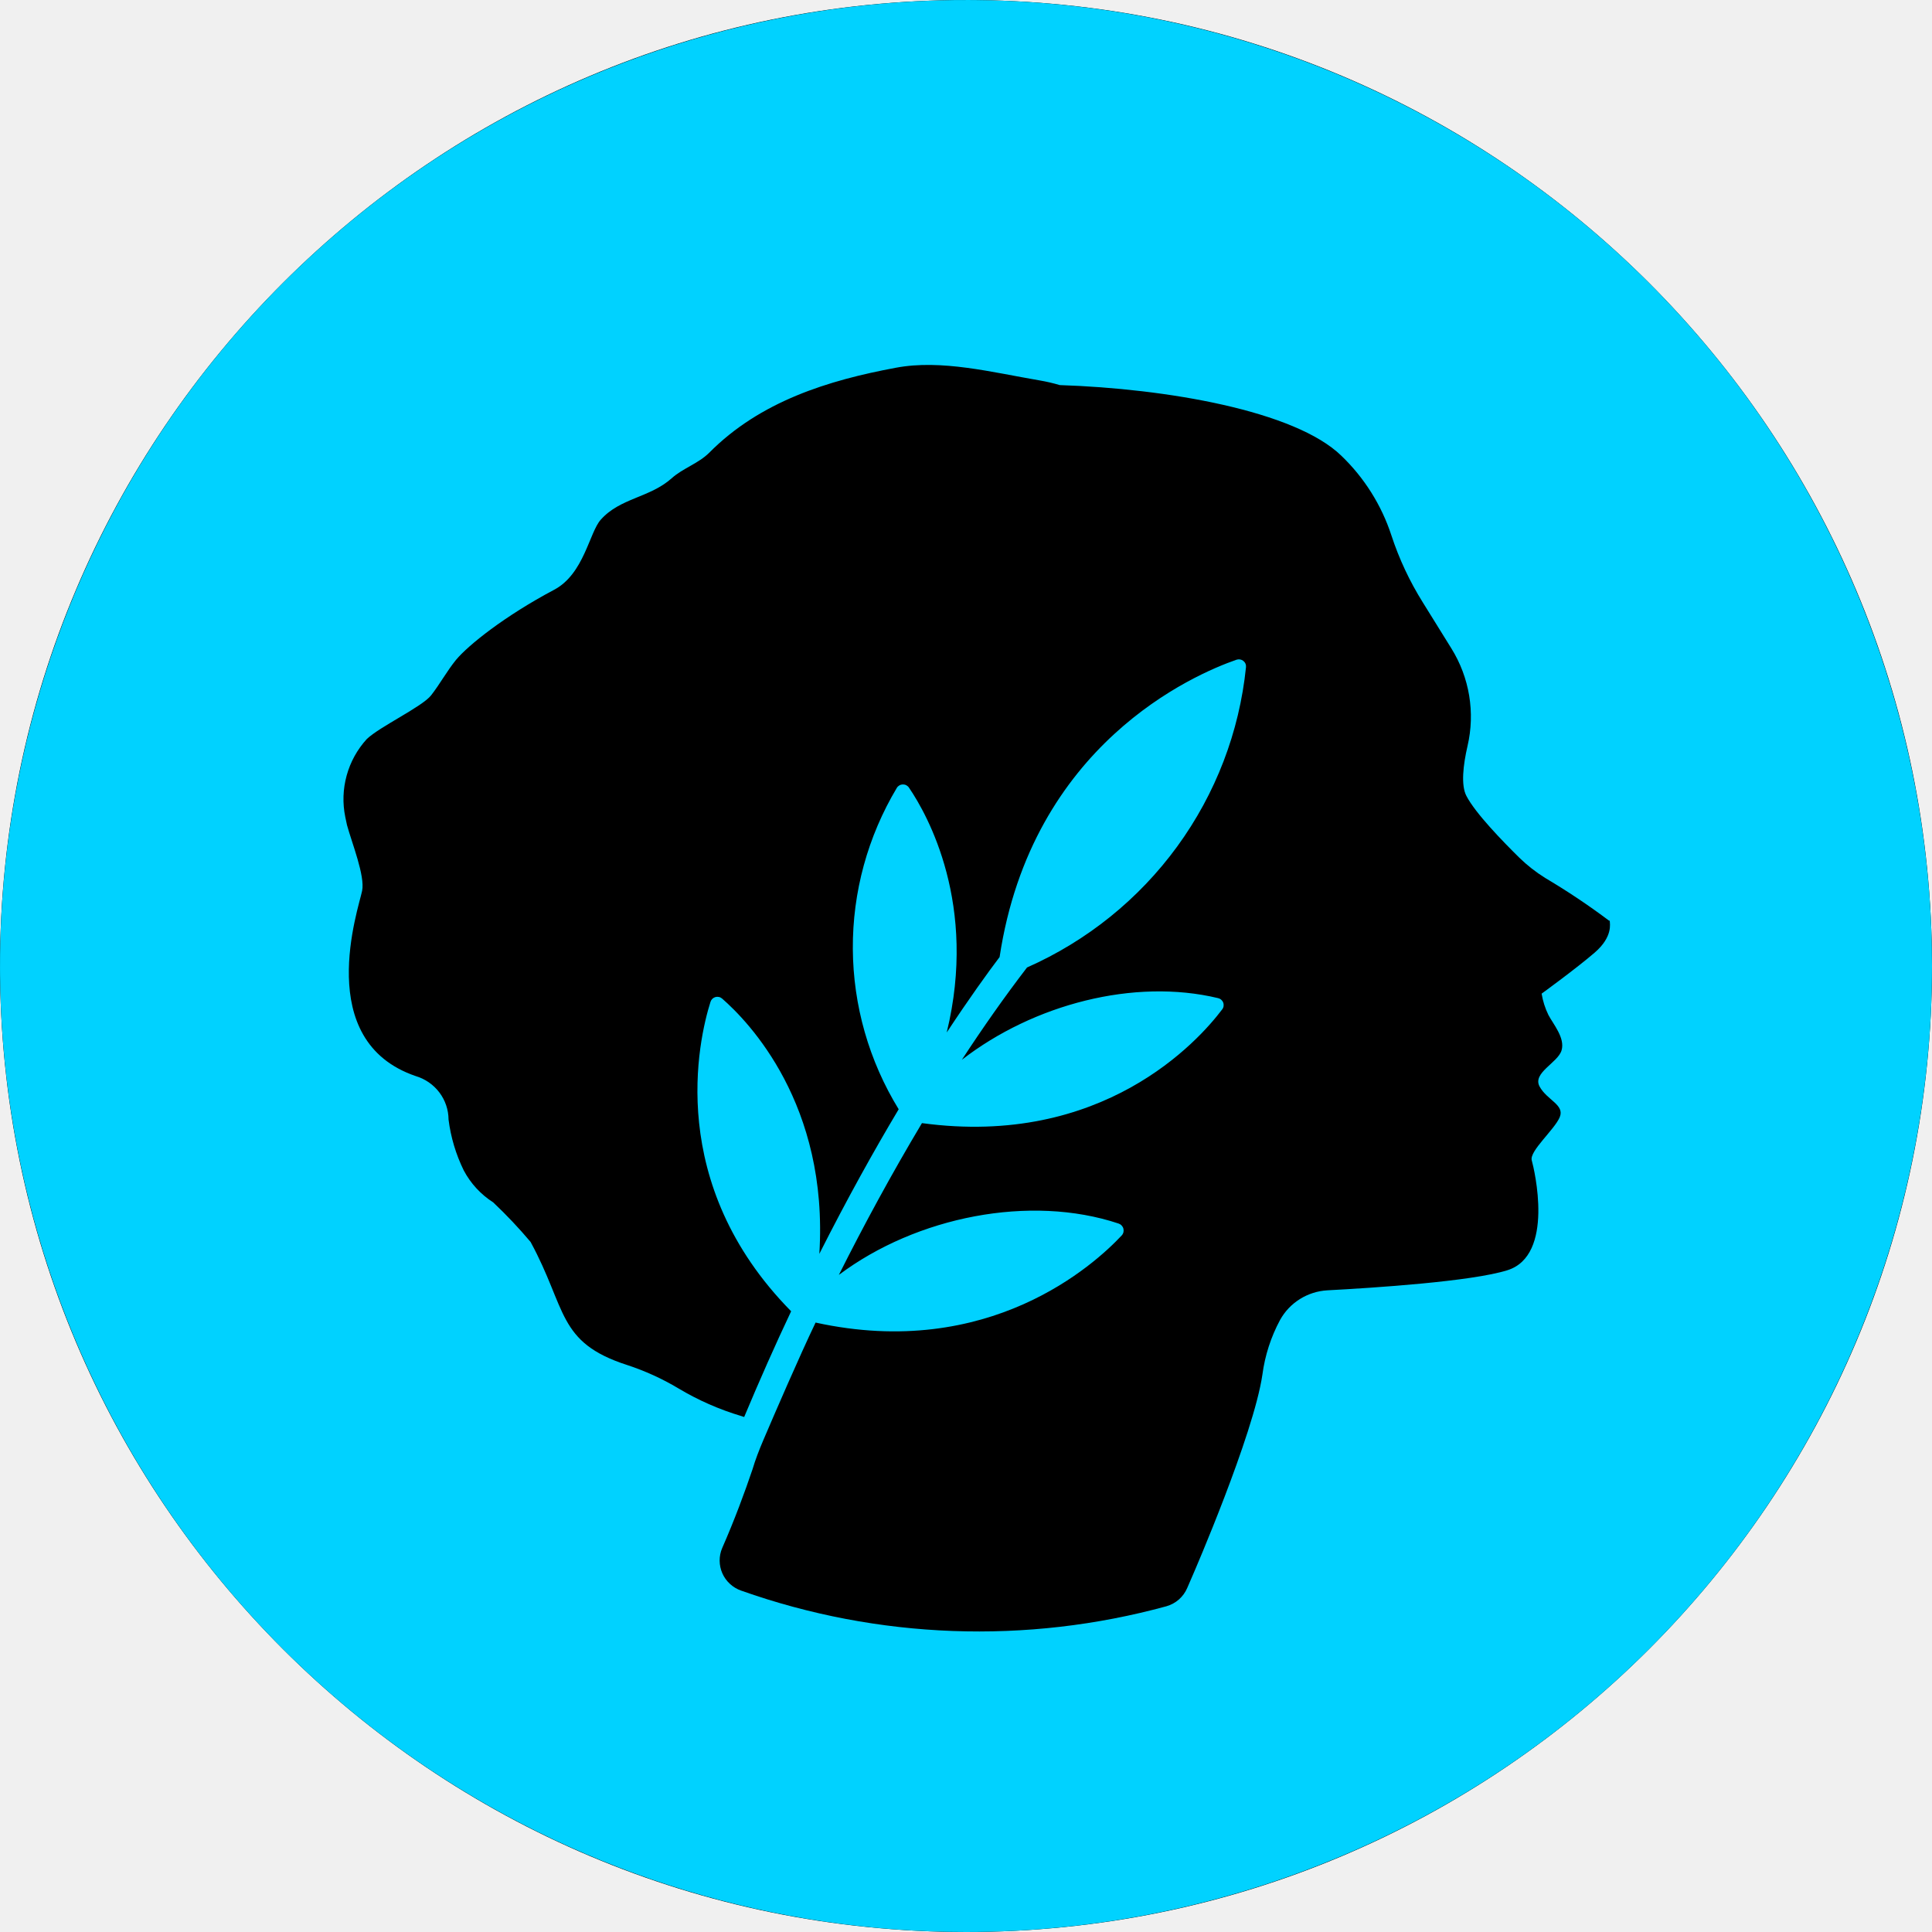
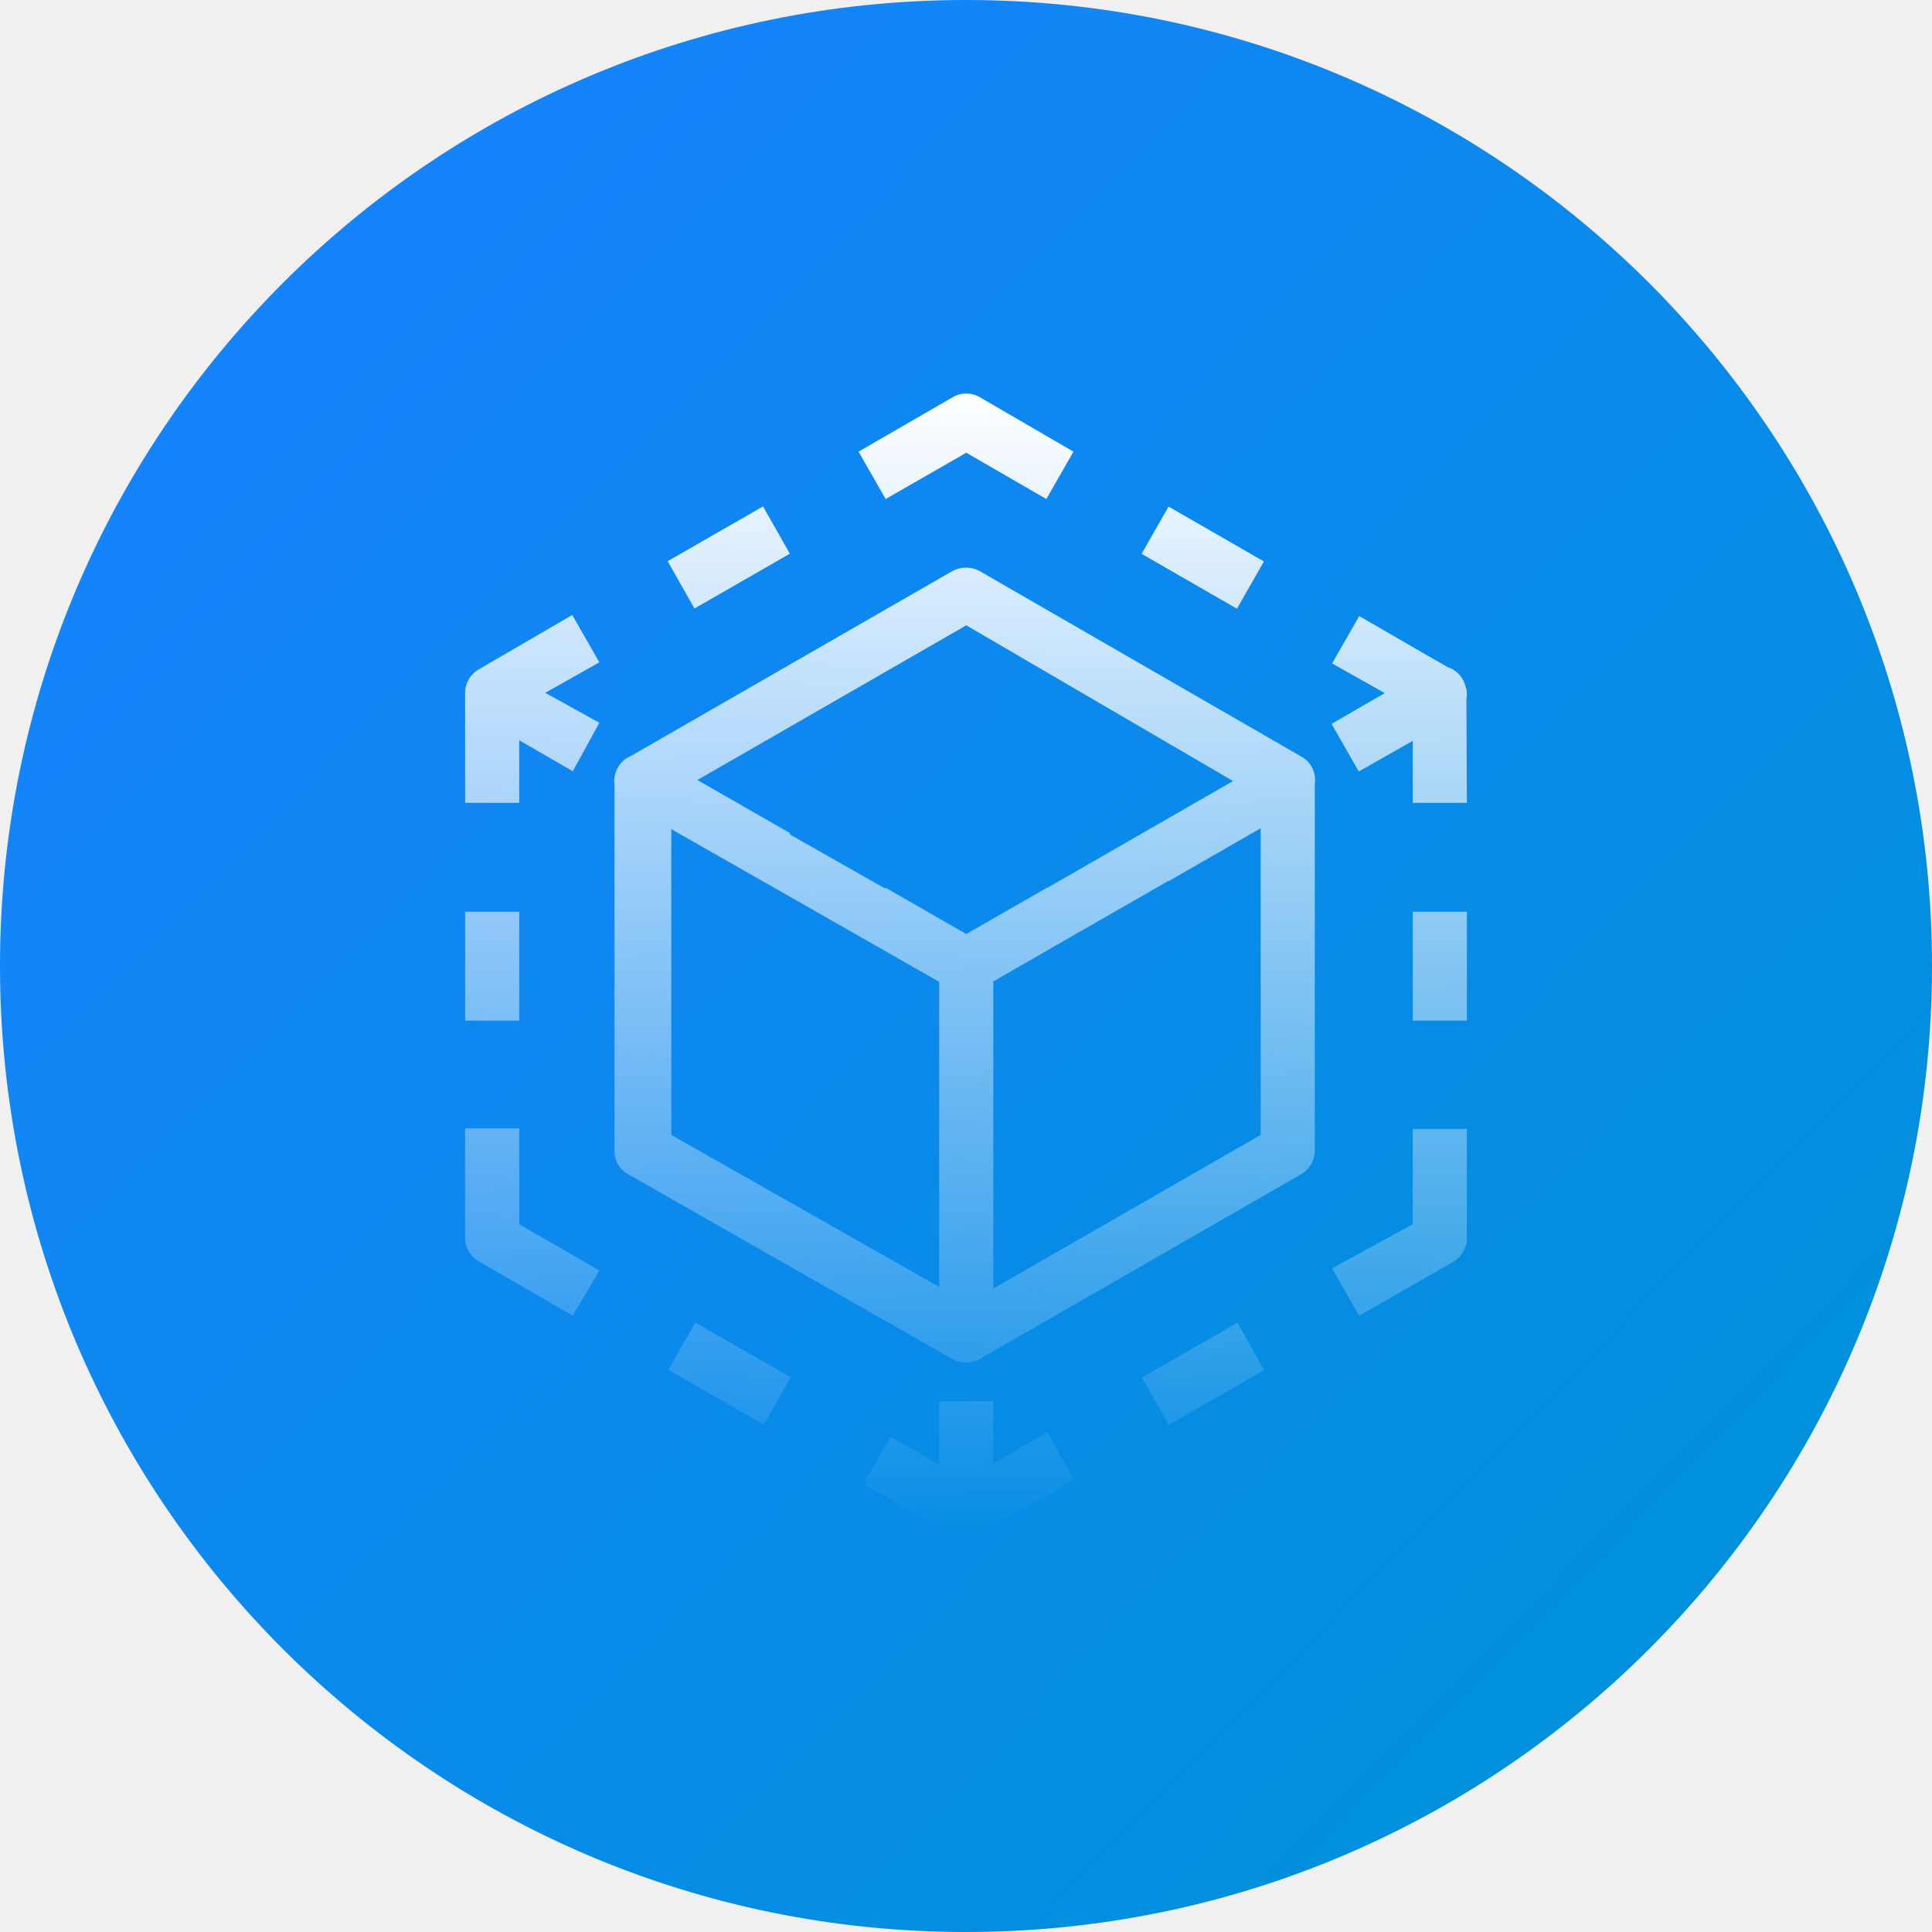
- <svg xmlns="http://www.w3.org/2000/svg" width="90" height="90" viewBox="0 0 90 90" fill="none">
-   <g id="Frame 445">
-     <g clip-path="url(#clip0_302_102)">
-       <rect width="90" height="90" rx="45" fill="black" />
-       <path id="Vector" d="M90 45C90 36.1 87.361 27.4 82.416 19.999C77.472 12.599 70.443 6.831 62.221 3.425C53.998 0.019 44.95 -0.872 36.221 0.865C27.492 2.601 19.474 6.887 13.18 13.18C6.887 19.474 2.601 27.492 0.865 36.221C-0.872 44.95 0.019 53.998 3.425 62.221C6.831 70.443 12.599 77.472 19.999 82.416C27.4 87.361 36.1 90 45 90C56.935 90 68.381 85.259 76.82 76.82C85.259 68.381 90 56.935 90 45Z" fill="#00D2FF" />
-       <path id="Vector_2" d="M74.957 42.889C74.007 42.175 73.018 41.513 71.995 40.907C71.553 40.633 71.142 40.312 70.771 39.95C70.007 39.197 68.733 37.889 68.313 37.081C68.049 36.586 68.159 35.634 68.363 34.752C68.726 33.196 68.455 31.562 67.609 30.203L66.28 28.062C65.668 27.084 65.176 26.036 64.817 24.941C64.357 23.533 63.556 22.258 62.484 21.229C60.326 19.133 54.337 18.102 49.367 17.939C49.059 17.847 48.745 17.775 48.428 17.721C46.215 17.344 43.857 16.73 41.734 17.131C38.587 17.716 35.411 18.692 33.033 21.095C32.533 21.591 31.809 21.814 31.295 22.275C30.271 23.191 28.892 23.191 27.988 24.207C27.453 24.797 27.209 26.734 25.815 27.473C23.507 28.697 21.819 30.049 21.244 30.738C20.82 31.259 20.495 31.863 20.081 32.393C19.666 32.923 17.678 33.855 17.084 34.43C16.642 34.915 16.322 35.496 16.149 36.126C15.975 36.756 15.953 37.417 16.084 38.057C16.119 38.211 16.144 38.335 16.164 38.434C16.394 39.276 17.009 40.797 16.869 41.496C16.704 42.324 14.556 48.488 19.366 50.128C19.806 50.259 20.192 50.526 20.468 50.891C20.743 51.256 20.893 51.699 20.895 52.155C20.999 52.978 21.238 53.778 21.604 54.524C21.924 55.128 22.395 55.64 22.973 56.01C23.589 56.591 24.171 57.207 24.716 57.854C26.414 60.971 25.94 62.532 29.212 63.587C30.048 63.861 30.85 64.226 31.604 64.677C32.523 65.227 33.508 65.66 34.536 65.966L34.666 66.01C35.392 64.276 36.121 62.634 36.854 61.084C30.995 55.138 32.533 48.453 33.098 46.669C33.114 46.617 33.144 46.569 33.183 46.53C33.223 46.491 33.272 46.463 33.325 46.447C33.379 46.432 33.436 46.431 33.49 46.443C33.545 46.454 33.595 46.48 33.637 46.516C34.866 47.586 38.607 51.437 38.168 58.409C39.462 55.847 40.715 53.597 41.864 51.674C40.481 49.421 39.743 46.837 39.728 44.199C39.713 41.56 40.422 38.968 41.779 36.7C41.809 36.651 41.851 36.612 41.901 36.584C41.951 36.556 42.007 36.542 42.064 36.542C42.121 36.542 42.177 36.556 42.227 36.584C42.277 36.612 42.319 36.651 42.349 36.7C43.213 37.968 45.551 42.15 44.102 48.097C45.156 46.501 46.005 45.322 46.565 44.583C48.063 34.673 55.616 31.422 57.599 30.733C57.652 30.715 57.709 30.71 57.765 30.719C57.821 30.728 57.873 30.751 57.917 30.785C57.962 30.82 57.997 30.865 58.019 30.917C58.041 30.968 58.049 31.024 58.043 31.08C57.735 34.096 56.629 36.978 54.838 39.434C53.047 41.891 50.634 43.834 47.843 45.069C46.789 46.442 45.775 47.889 44.806 49.37C48.153 46.779 52.843 45.56 56.74 46.496C56.795 46.508 56.846 46.533 56.888 46.57C56.93 46.607 56.963 46.653 56.982 46.706C57.002 46.758 57.007 46.815 56.999 46.87C56.991 46.925 56.969 46.977 56.934 47.021C55.816 48.508 51.36 53.463 42.948 52.319C41.53 54.692 40.231 57.09 39.077 59.39C42.703 56.669 47.998 55.629 52.104 56.996C52.159 57.014 52.209 57.045 52.248 57.086C52.288 57.128 52.317 57.178 52.332 57.233C52.346 57.289 52.347 57.347 52.334 57.402C52.32 57.458 52.293 57.509 52.254 57.551C50.98 58.914 46.07 63.384 37.993 61.61C37.234 63.196 36.105 65.807 35.555 67.095C35.366 67.541 35.191 67.987 35.056 68.443C34.701 69.494 34.217 70.807 33.642 72.115C33.562 72.302 33.522 72.503 33.524 72.706C33.526 72.909 33.569 73.11 33.652 73.296C33.735 73.482 33.855 73.648 34.006 73.786C34.156 73.924 34.333 74.03 34.526 74.097C40.897 76.356 47.815 76.61 54.337 74.826C54.553 74.764 54.752 74.656 54.919 74.509C55.087 74.361 55.219 74.178 55.306 73.973C55.441 73.656 55.576 73.349 55.576 73.349C55.576 73.349 58.393 66.862 58.808 64.033C58.926 63.142 59.205 62.279 59.632 61.486C59.852 61.089 60.17 60.755 60.556 60.514C60.942 60.273 61.384 60.133 61.84 60.108C63.988 59.994 68.558 59.697 70.222 59.172C72.429 58.478 71.475 54.484 71.355 54.053C71.236 53.622 72.419 52.621 72.659 52.041C72.899 51.461 72.065 51.253 71.72 50.614C71.375 49.975 72.574 49.509 72.744 48.929C72.914 48.349 72.355 47.71 72.13 47.279C71.977 46.966 71.871 46.632 71.815 46.288C71.815 46.288 73.433 45.114 74.288 44.375C75.142 43.637 74.992 43.022 74.987 42.889" fill="black" />
+ <svg xmlns="http://www.w3.org/2000/svg" width="54px" height="54px" viewBox="0 0 54 54" version="1.1">
+   <defs>
+     <linearGradient x1="9.219%" y1="9.547%" x2="84.8%" y2="83.546%" id="linearGradient-1">
+       <stop stop-color="#1782FE" offset="0%" />
+       <stop stop-color="#0090DC" offset="100%" />
+     </linearGradient>
+     <linearGradient x1="50%" y1="0%" x2="50%" y2="100%" id="linearGradient-2">
+       <stop stop-color="#000000" offset="0%" />
+       <stop stop-color="#000000" stop-opacity="0" offset="100%" />
+     </linearGradient>
+     <linearGradient x1="50%" y1="0%" x2="50%" y2="100%" id="linearGradient-3">
+       <stop stop-color="#FFFFFF" offset="0%" />
+       <stop stop-color="#FFFFFF" stop-opacity="0" offset="100%" />
+     </linearGradient>
+   </defs>
+   <g id="页面-1" stroke="none" stroke-width="1" fill="none" fill-rule="evenodd">
+     <g id="img_svg_3">
+       <circle id="椭圆形备份-3" fill="url(#linearGradient-1)" cx="27" cy="27" r="27" />
+       <g id="tuxingyinqing-tubiaodanse_lifangtipouqie备份" transform="translate(13, 11)" fill="url(#linearGradient-3)" fill-rule="nonzero">
+         <path d="M14.764,28.164 L14.764,29.898 L16.277,29.031 L17.018,30.355 L14.386,31.877 C14.272,31.946 14.14,31.978 14.008,31.968 C13.938,31.97 13.869,31.962 13.803,31.942 L13.77,32 L11.138,30.478 L11.894,29.154 L13.251,29.939 L13.251,28.164 L14.764,28.164 Z M21.585,25.972 L22.335,27.293 L19.668,28.826 L18.918,27.503 L21.585,25.972 Z M6.432,25.968 L9.099,27.497 L8.35,28.819 L5.682,27.289 L6.432,25.968 Z M14.371,4.956 L23.371,10.146 C23.609,10.276 23.757,10.527 23.757,10.8 C23.757,10.836 23.754,10.871 23.749,10.906 L23.749,21.163 C23.748,21.434 23.604,21.683 23.371,21.818 L14.371,26.992 C14.259,27.052 14.134,27.084 14.008,27.083 C13.96,27.084 13.913,27.081 13.866,27.072 C13.784,27.059 13.704,27.032 13.629,26.992 L4.553,21.818 C4.316,21.687 4.17,21.435 4.175,21.163 L4.175,10.937 C4.17,10.902 4.167,10.866 4.167,10.83 C4.167,10.694 4.204,10.563 4.271,10.45 L4.324,10.369 C4.382,10.291 4.457,10.224 4.544,10.173 C4.578,10.153 4.613,10.136 4.648,10.122 L13.629,4.956 C13.862,4.835 14.138,4.835 14.371,4.956 Z M28,20.555 L28,23.598 C27.998,23.872 27.855,24.126 27.622,24.268 L24.99,25.774 L24.233,24.45 L26.487,23.218 L26.487,20.555 L28,20.555 Z M1.513,20.539 L1.513,23.218 L3.752,24.511 L3.01,25.774 L0.378,24.253 C0.141,24.115 -0.004,23.859 8.29163872e-05,23.583 L8.29163872e-05,20.539 L1.513,20.539 Z M14.764,25.014 L22.237,20.722 L22.236,12.15 L19.664,13.629 L19.658,13.62 L14.995,16.297 L14.763,16.431 L14.764,25.014 Z M5.763,12.174 L5.763,20.722 L13.251,24.97 L13.251,16.443 L5.763,12.174 Z M28,14.483 L28,17.526 L26.487,17.526 L26.487,14.483 L28,14.483 Z M1.513,14.483 L1.513,17.526 L8.29163872e-05,17.526 L8.29163872e-05,14.483 L1.513,14.483 Z M16.265,13.82 L17.112,13.334 L21.465,10.83 L14.008,6.478 L6.492,10.802 L9.088,12.29 L9.07,12.32 L11.74,13.835 L11.754,13.813 L14.008,15.107 L16.262,13.813 L16.265,13.82 Z M24.99,6.22 L27.457,7.644 C27.508,7.661 27.559,7.683 27.607,7.711 C27.776,7.809 27.899,7.968 27.953,8.152 C27.983,8.233 27.999,8.321 28,8.411 C28,8.457 27.995,8.503 27.987,8.547 L28,11.439 L26.487,11.439 L26.487,9.707 L24.99,10.557 L24.985,10.55 L24.975,10.557 L24.218,9.233 L25.705,8.372 L24.233,7.543 L24.99,6.22 Z M2.995,6.189 L3.752,7.513 L2.239,8.365 L3.752,9.202 L3.01,10.557 L1.512,9.69 L1.513,11.439 L8.29163872e-05,11.439 L8.29163872e-05,8.396 C-4.60790507e-05,8.391 -7.53091556e-06,8.385 8.29163872e-05,8.38 C-0.004,8.105 0.141,7.849 0.378,7.711 L2.995,6.189 Z M19.661,3.159 L22.326,4.693 L21.574,6.014 L18.909,4.48 L19.661,3.159 Z M8.327,3.155 L9.076,4.476 L6.411,6.008 L5.661,4.686 L8.327,3.155 Z M14.386,0.102 L17.003,1.624 L16.246,2.948 L14.008,1.654 L11.754,2.948 L10.997,1.624 L13.629,0.102 C13.863,-0.034 14.152,-0.034 14.386,0.102 Z" id="形状结合" />
+       </g>
    </g>
  </g>
-   <defs>
-     <clipPath id="clip0_302_102">
-       <rect width="90" height="90" rx="45" fill="white" />
-     </clipPath>
-   </defs>
</svg>
